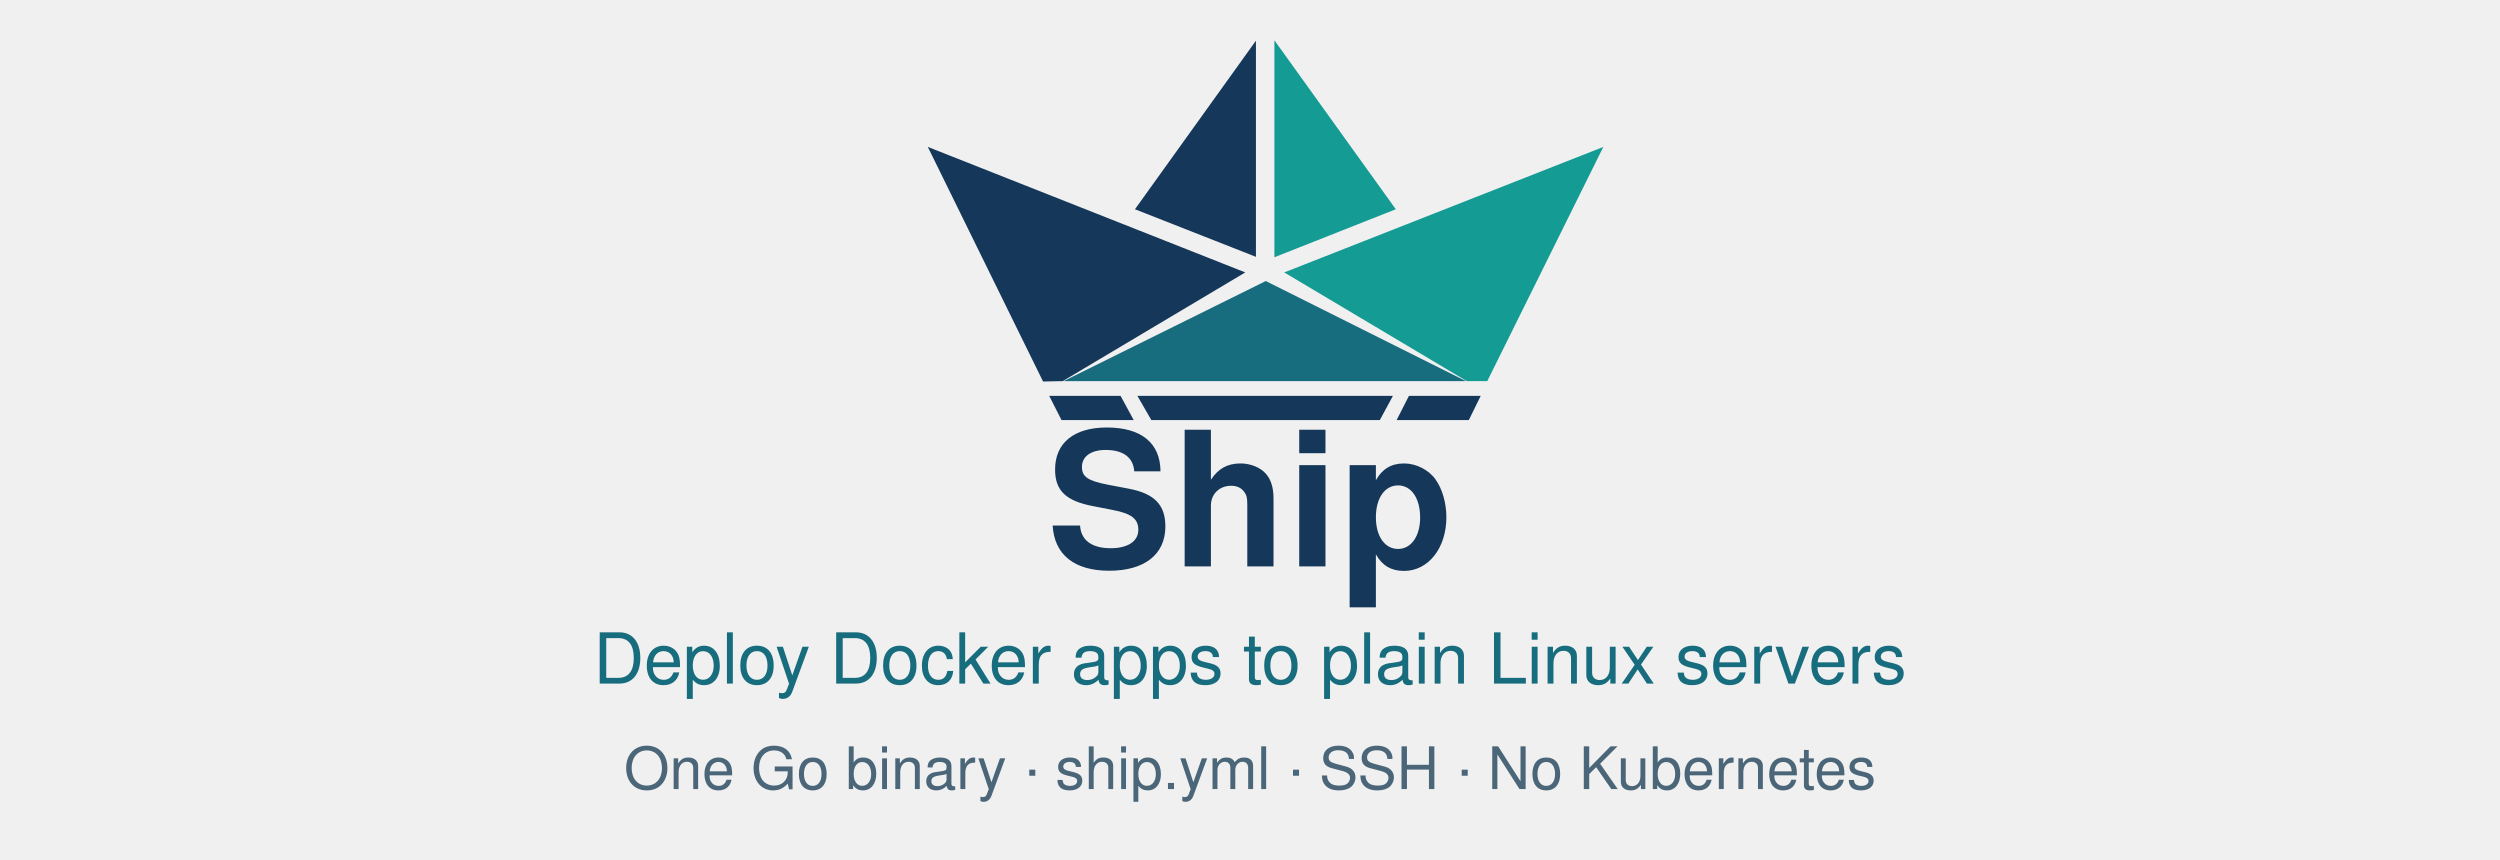
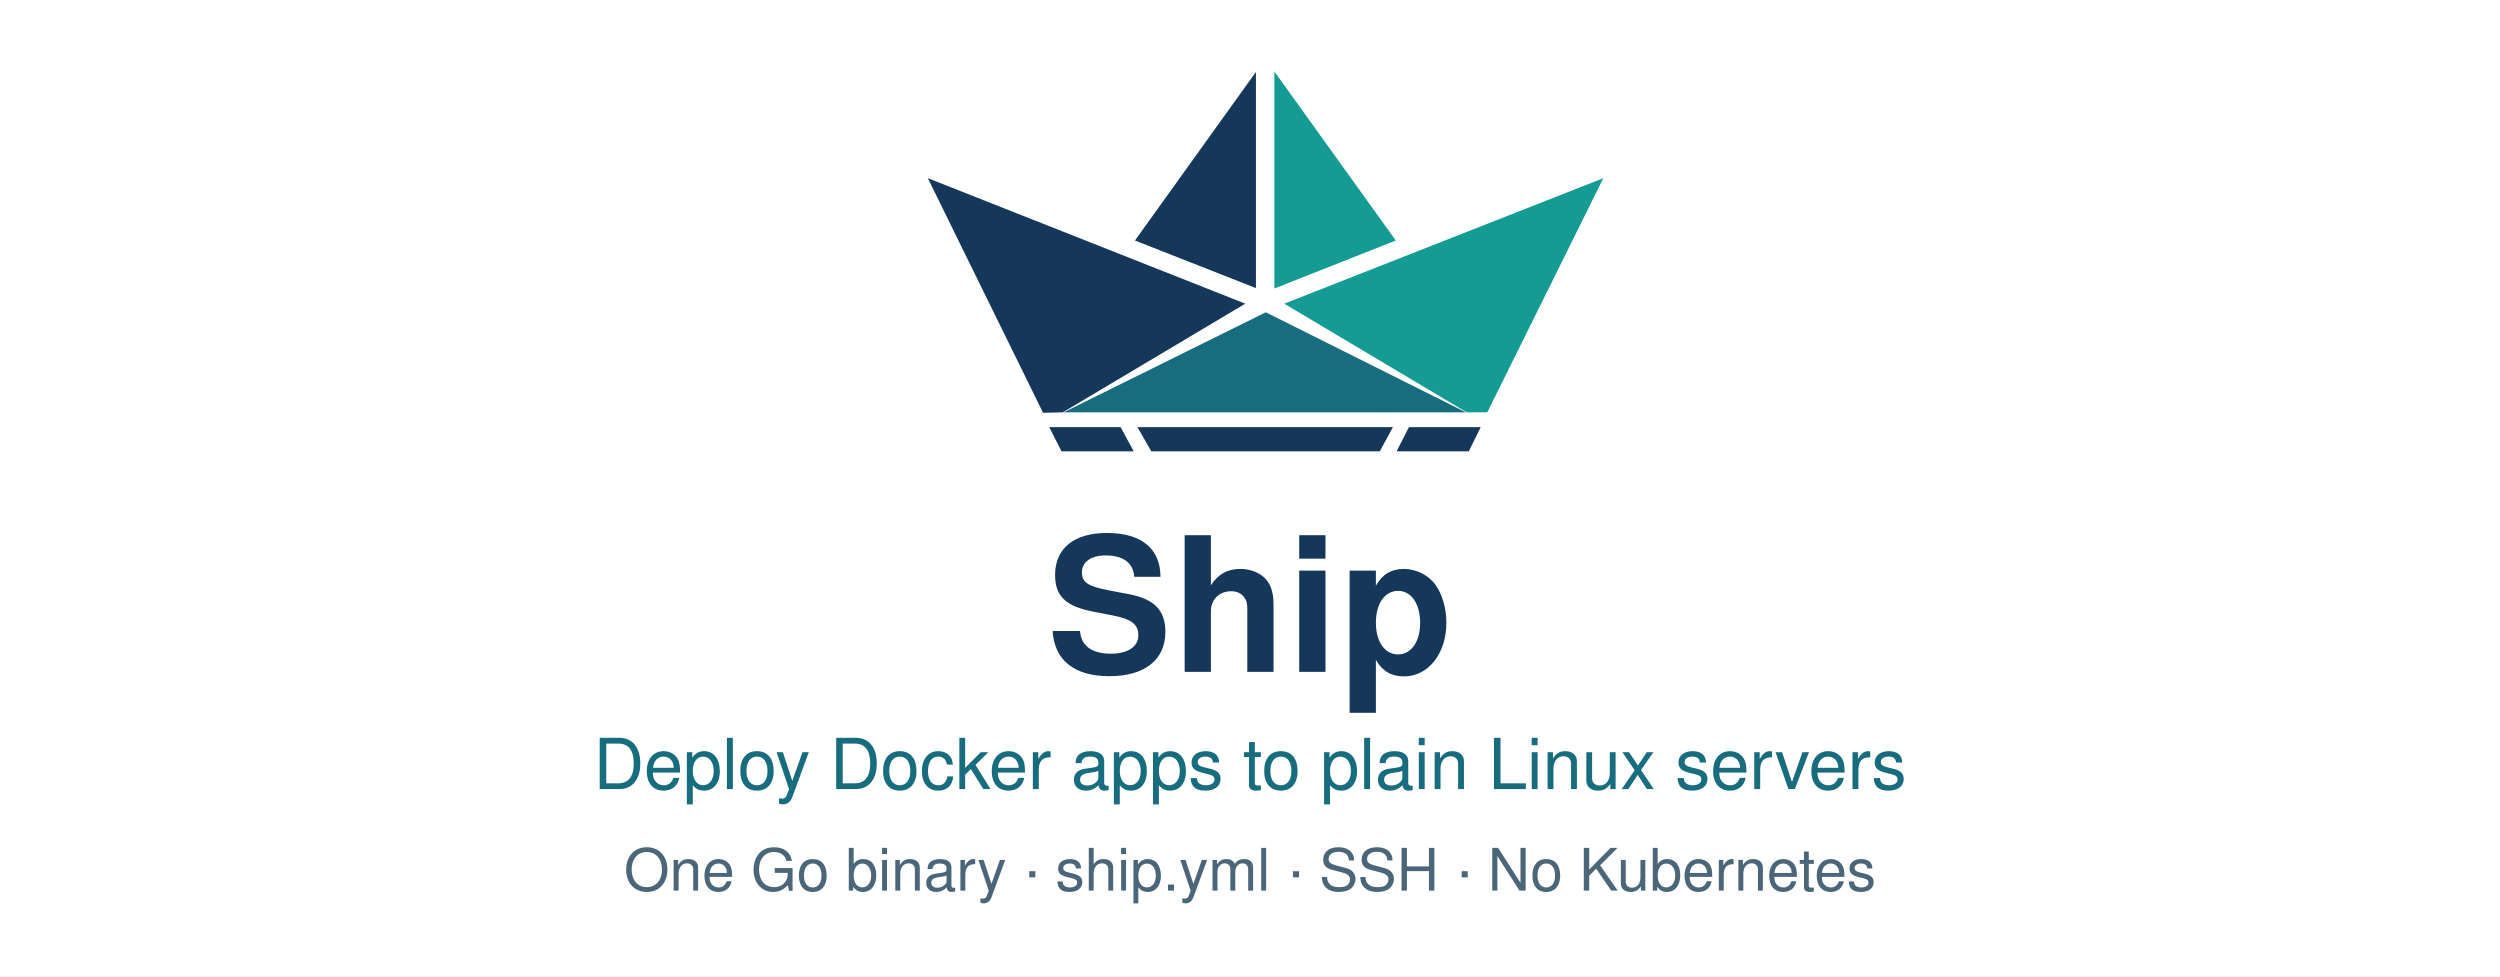
- <svg xmlns="http://www.w3.org/2000/svg" viewBox="0 0 640 220" role="img" aria-label="Ship — Deploy Docker apps to plain Linux servers">
+ <svg xmlns="http://www.w3.org/2000/svg" viewBox="0 0 640 250" role="img" aria-label="Ship — Deploy Docker apps to plain Linux servers">
+   <rect width="640" height="250" fill="#FFFFFF" />
  <style>
    .logo-navy { fill: #15375A; }
    .logo-teal { fill: #149B94; }
    .logo-hull { fill: #176C7D; }
    .title { font: 700 48px -apple-system, BlinkMacSystemFont, 'Segoe UI', Helvetica, Arial, sans-serif; fill: #15375A; }
    .tagline { font: 500 18px -apple-system, BlinkMacSystemFont, 'Segoe UI', Helvetica, Arial, sans-serif; fill: #176C7D; }
    .subtag { font: 400 15px -apple-system, BlinkMacSystemFont, 'Segoe UI', Helvetica, Arial, sans-serif; fill: #4A6678; }
  </style>
-   <g transform="translate(235 8) scale(1.05)">
+   <g transform="translate(235 16) scale(1.05)">
    <polygon class="logo-navy" points="82.4 2.3 52.9 43.4 82.4 55" />
    <polyline class="logo-navy" points="2.4 28.2 30.5 85.4 35.3 85.3 79.8 58.8 2.4 28.2" />
    <polygon class="logo-teal" points="86.9 2.2 86.9 55.1 116.5 43.4" />
    <polygon class="logo-teal" points="89.3 58.8 133.8 85.3 138.8 85.3 167.1 28.2" />
    <polyline class="logo-hull" points="84.8 60.9 35.5 85.3 133.6 85.3 84.8 60.9" />
    <polygon class="logo-navy" points="32 88.9 35 94.8 52.6 94.8 49.4 88.9" />
    <polygon class="logo-navy" points="53.5 88.9 56.9 94.8 112.6 94.8 115.8 88.9" />
    <polygon class="logo-navy" points="116.7 94.8 134.3 94.8 137.2 88.9 119.7 88.9" />
  </g>
-   <text class="title" x="320" y="145" text-anchor="middle">Ship</text>
-   <text class="tagline" x="320" y="175" text-anchor="middle">Deploy Docker apps to plain Linux servers</text>
-   <text class="subtag" x="320" y="202" text-anchor="middle">One Go binary · ship.yml · SSH · No Kubernetes</text>
+   <text class="title" x="320" y="172" text-anchor="middle">Ship</text>
+   <text class="tagline" x="320" y="202" text-anchor="middle">Deploy Docker apps to plain Linux servers</text>
+   <text class="subtag" x="320" y="228" text-anchor="middle">One Go binary · ship.yml · SSH · No Kubernetes</text>
</svg>
